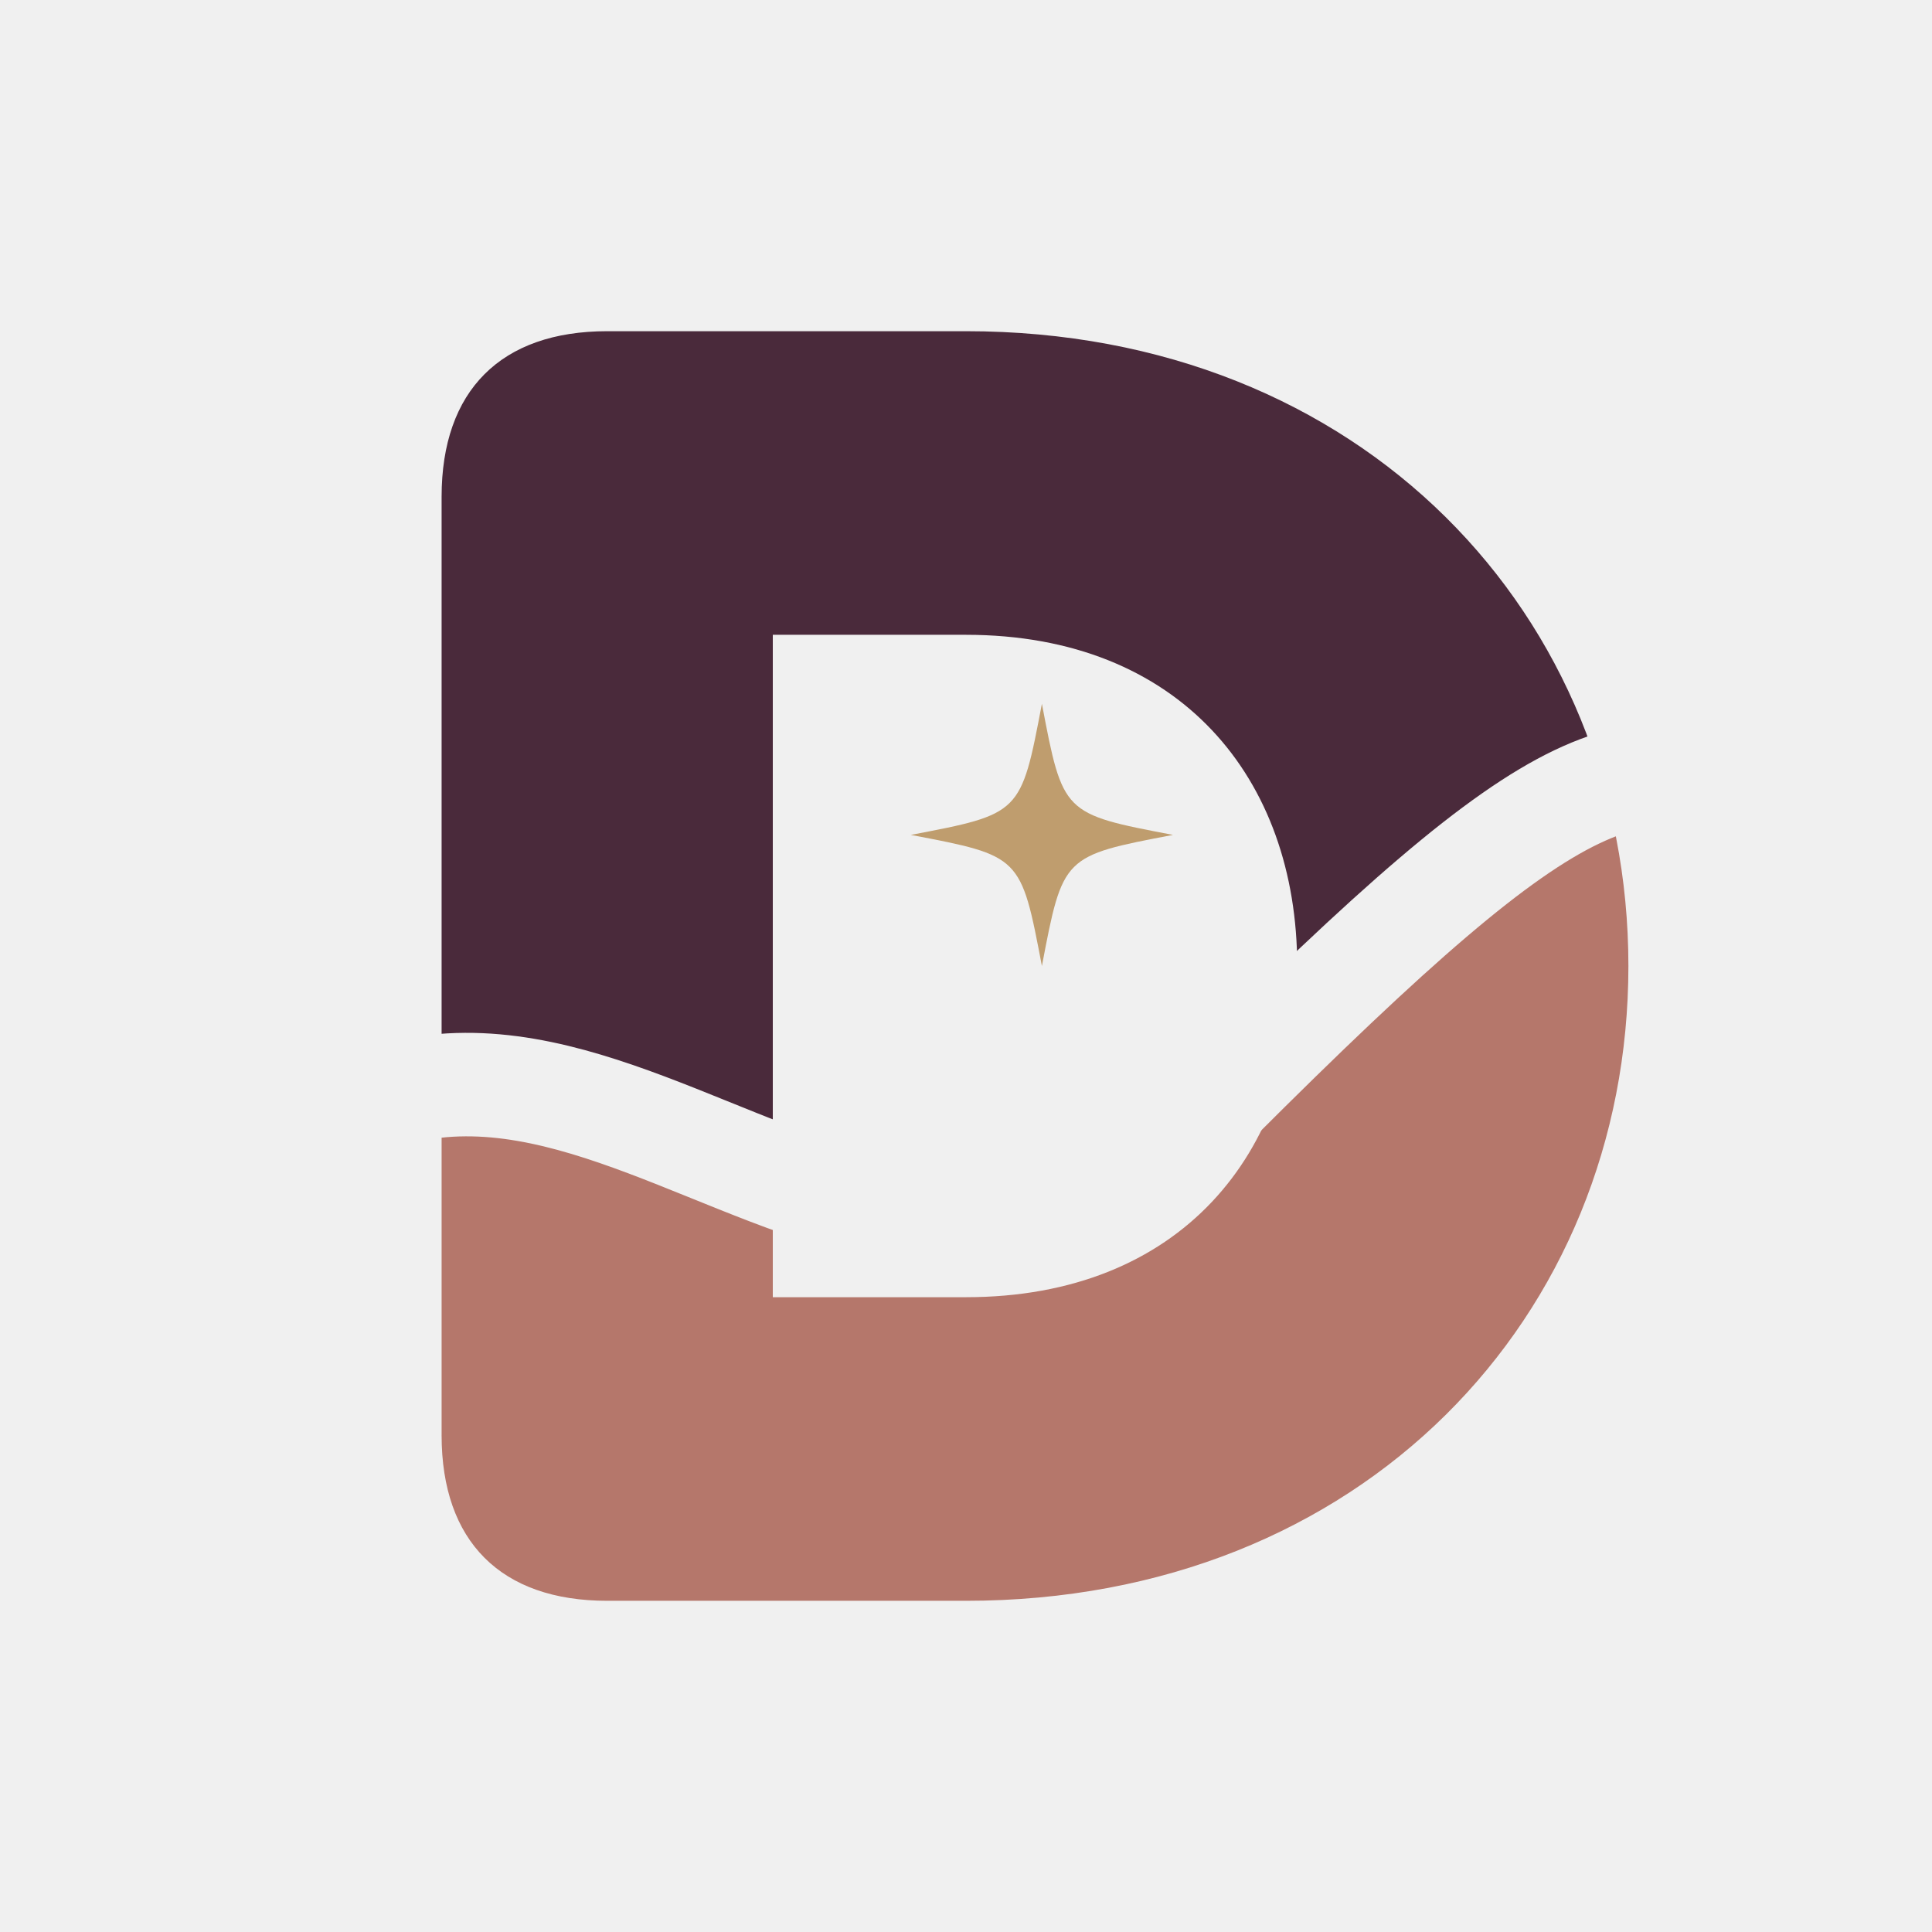
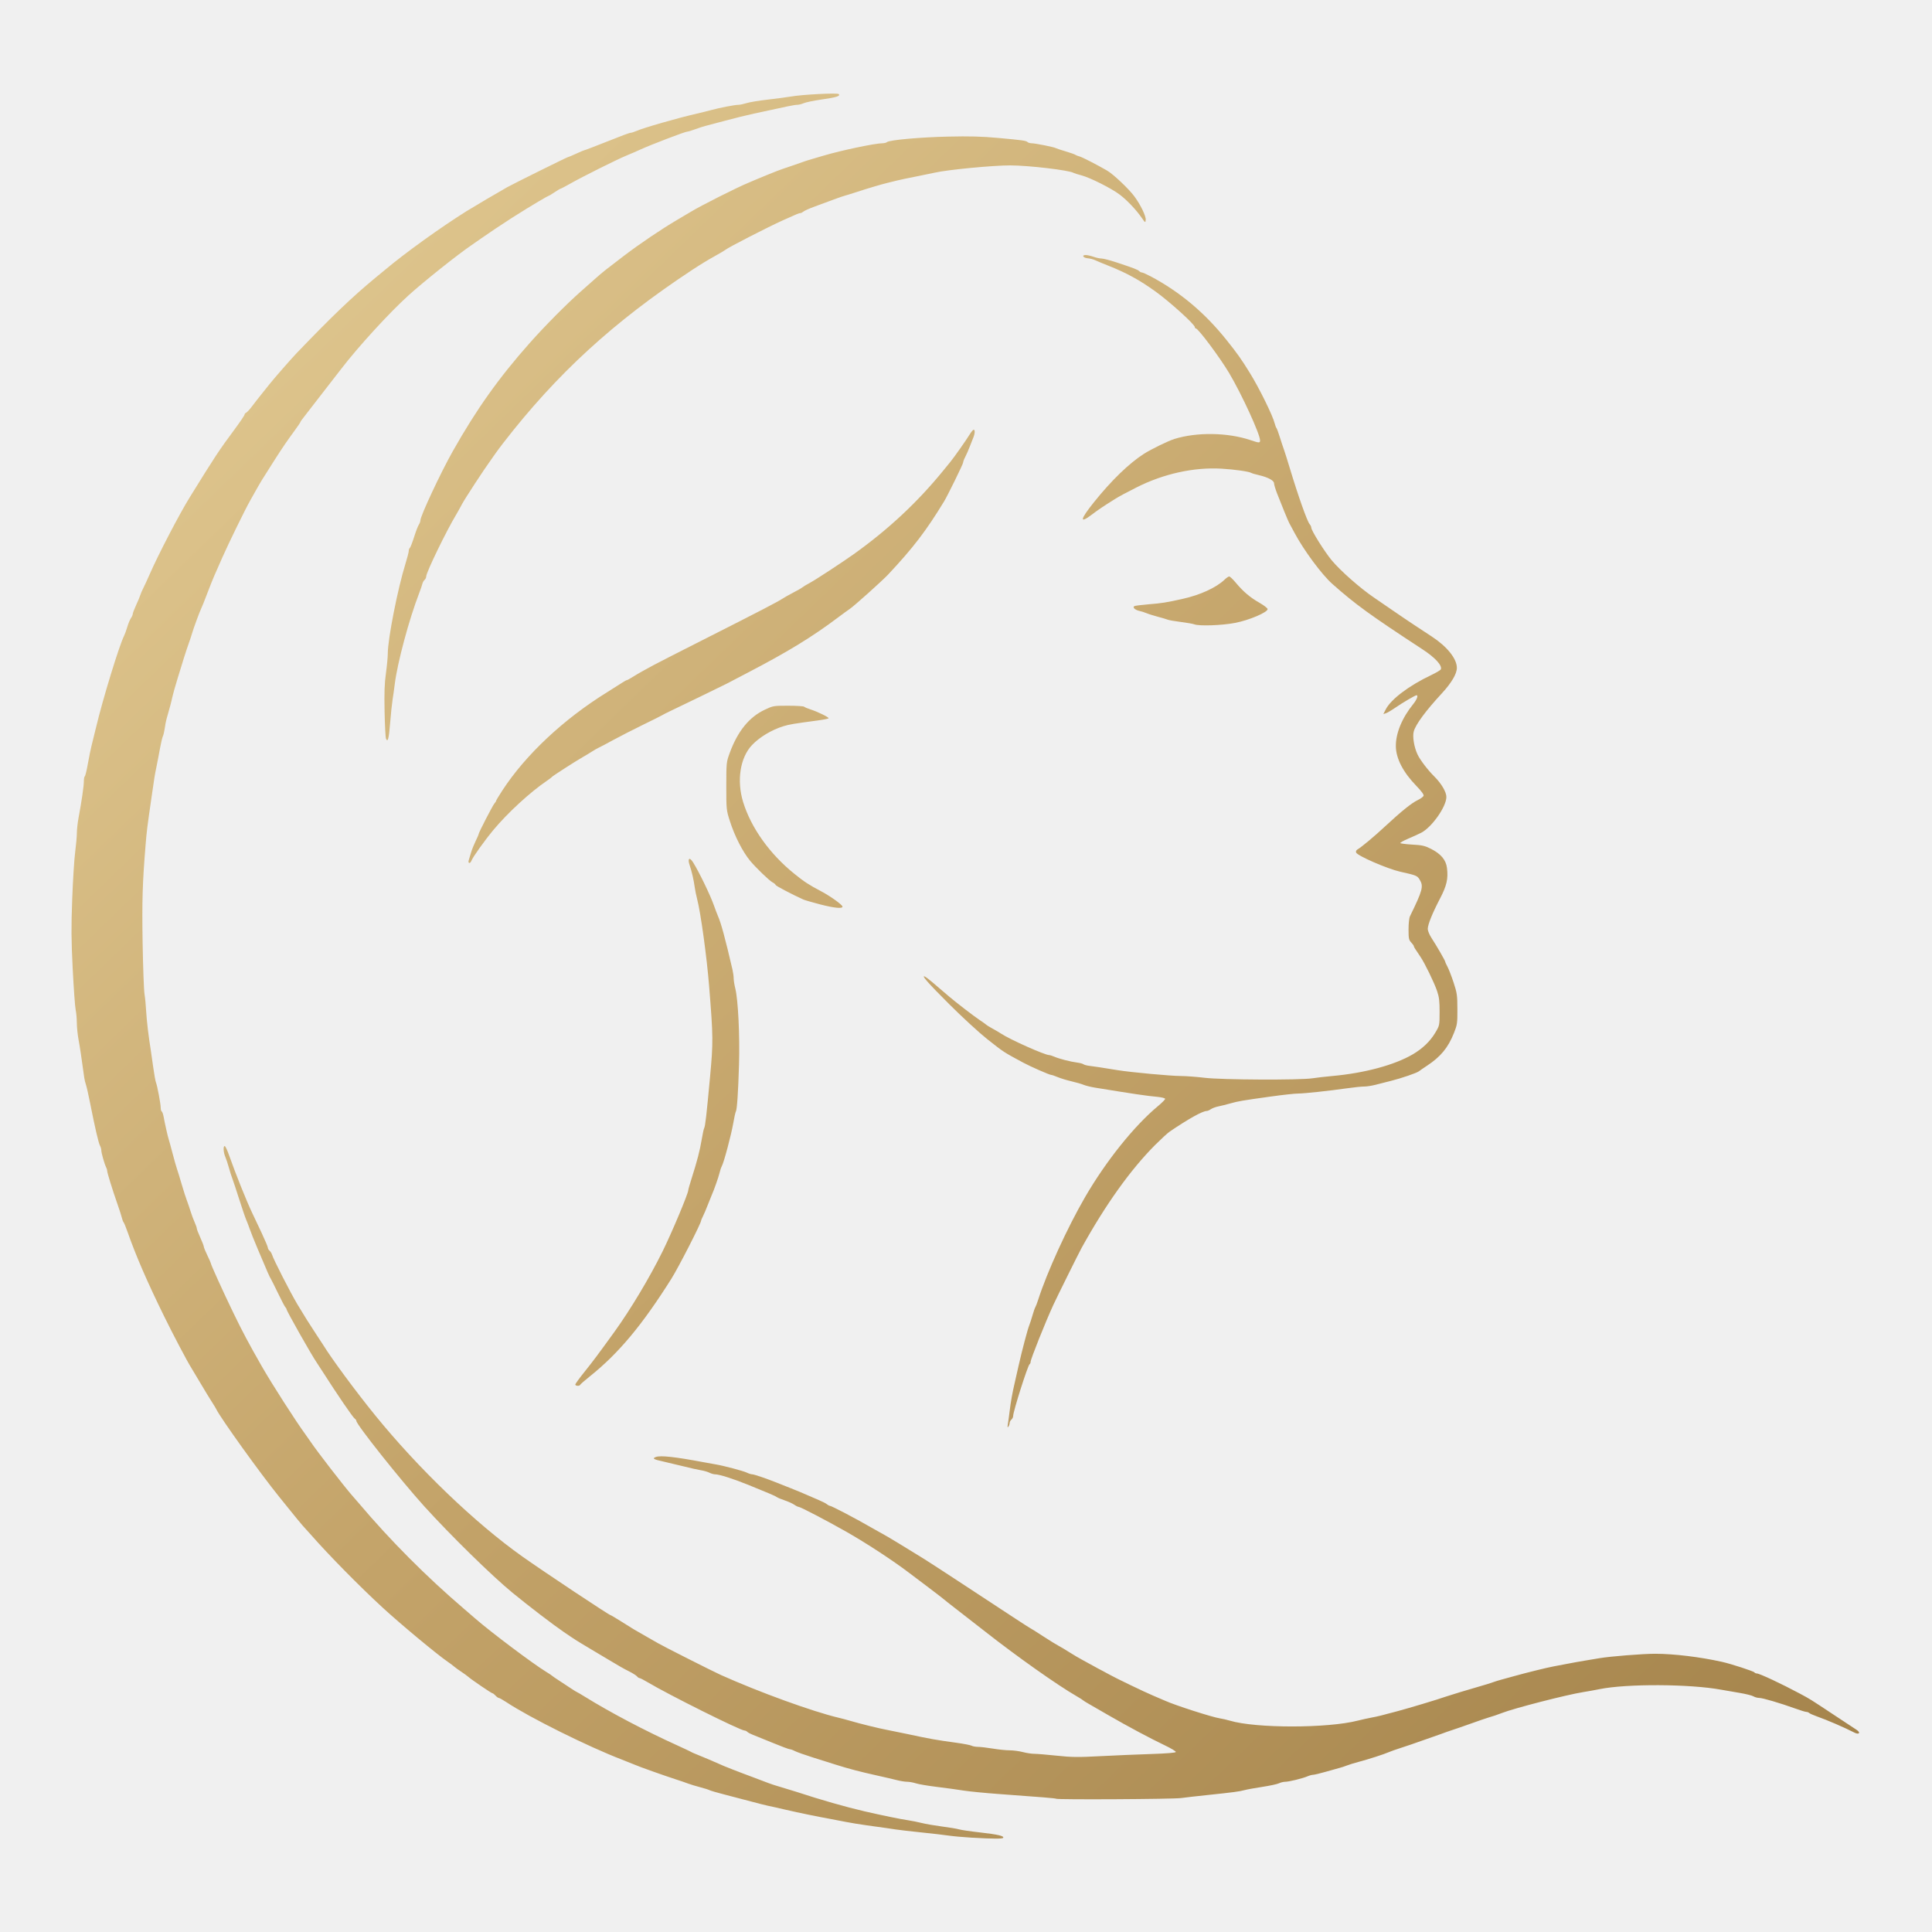
- <svg xmlns="http://www.w3.org/2000/svg" viewBox="0 0 140 140" width="140" height="140">
-   <g transform="translate(10.00 10.00) scale(1)">
-     <defs>
-       <mask id="mi1" maskUnits="userSpaceOnUse" x="0" y="0" width="120" height="120">
-         <path d="M34 14H60C88.7 14 108 34.6 108 60S88.7 106 60 106H34C26.3 106 22 101.7 22 94V26C22 18.3 26.3 14 34 14Z M46 36H60C75.5 36 84 46.4 84 60S75.5 84 60 84H46Z" fill="#fff" fill-rule="evenodd" />
-         <path d="M6 78C30 50 52 96 78 70S108 44 120 48" fill="none" stroke="#000" stroke-width="7.5" stroke-linecap="round" />
-       </mask>
-     </defs>
-     <g mask="url(#mi1)">
-       <rect x="0" y="0" width="120" height="120" fill="#4A2A3B" />
-       <path d="M6 78C30 50 52 96 78 70S108 44 120 48V130H6Z" fill="#B5776B" />
-     </g>
-     <path d="M65.50 41.00C67.02 48.98 67.02 48.98 75.00 50.50C67.02 52.02 67.02 52.02 65.50 60.00C63.98 52.02 63.98 52.02 56.00 50.50C63.98 48.98 63.98 48.98 65.50 41.00Z" fill="#BF9D6E" />
-   </g>
+ <svg xmlns="http://www.w3.org/2000/svg" viewBox="0 0 553.0 553.0" role="img" aria-label="Dermaflow Rental">
+   <defs>
+     <linearGradient id="dfi" x1="0" y1="0" x2="1" y2="1">
+       <stop offset="0" stop-color="#E6CF98" />
+       <stop offset=".5" stop-color="#C4A46A" />
+       <stop offset="1" stop-color="#A3824A" />
+     </linearGradient>
+   </defs>
+   <path transform="translate(-322.00 -6.00)" fill="url(#dfi)" d="M600.00 531.99 C597.71 531.86 594.78 531.59 593.50 531.40 C592.22 531.21 588.77 530.81 585.83 530.51 C582.90 530.21 579.52 529.82 578.33 529.64 C576.05 529.29 575.95 529.28 570.17 528.48 C568.15 528.20 565.45 527.76 564.17 527.50 C562.88 527.24 561.01 526.88 560.00 526.70 C555.90 525.96 550.61 524.87 546.83 523.99 C544.63 523.48 542.38 522.97 541.83 522.87 C541.28 522.76 539.11 522.22 537.00 521.65 C534.89 521.09 531.49 520.20 529.44 519.67 C527.40 519.15 525.45 518.58 525.11 518.41 C524.77 518.24 523.52 517.85 522.33 517.54 C521.14 517.22 519.64 516.77 519.00 516.53 C518.36 516.28 516.78 515.74 515.50 515.33 C512.10 514.23 504.99 511.70 503.83 511.18 C503.28 510.94 501.56 510.25 500.00 509.65 C490.44 506.00 473.50 497.58 466.87 493.17 C465.89 492.53 464.95 492.00 464.77 492.00 C464.59 492.00 464.17 491.70 463.83 491.33 C463.50 490.97 463.11 490.67 462.96 490.67 C462.68 490.67 456.84 486.70 456.00 485.93 C455.72 485.68 454.83 485.03 454.01 484.49 C453.19 483.95 452.27 483.28 451.96 483.00 C451.65 482.72 450.85 482.12 450.18 481.67 C447.04 479.51 436.73 470.94 431.49 466.12 C425.01 460.16 416.07 451.08 411.17 445.49 C409.88 444.03 408.74 442.76 408.63 442.67 C408.52 442.57 407.77 441.68 406.95 440.67 C406.14 439.66 403.88 436.86 401.93 434.46 C396.56 427.83 385.04 411.78 383.89 409.33 C383.76 409.06 383.22 408.16 382.68 407.33 C382.14 406.51 380.63 404.03 379.33 401.83 C378.02 399.63 376.81 397.61 376.64 397.33 C375.57 395.64 371.52 387.95 369.01 382.83 C364.12 372.88 360.89 365.42 358.48 358.54 C358.04 357.28 357.55 356.08 357.38 355.87 C357.22 355.67 357.01 355.12 356.91 354.67 C356.82 354.21 356.21 352.33 355.57 350.50 C354.12 346.34 352.66 341.64 352.67 341.08 C352.67 340.85 352.53 340.40 352.36 340.08 C351.91 339.20 351.00 336.01 351.00 335.27 C351.00 334.92 350.83 334.30 350.61 333.90 C350.19 333.12 349.17 328.71 347.81 321.83 C347.34 319.45 346.80 317.05 346.61 316.50 C346.41 315.95 346.20 315.05 346.12 314.50 C345.21 307.91 344.89 305.78 344.48 303.58 C344.22 302.15 343.99 299.98 343.99 298.74 C343.98 297.51 343.83 295.82 343.65 295.00 C343.47 294.18 343.10 288.93 342.81 283.33 C342.39 274.95 342.37 271.44 342.67 263.33 C342.87 257.93 343.25 251.86 343.52 249.85 C343.78 247.84 344.00 245.40 344.00 244.44 C344.00 243.47 344.22 241.51 344.48 240.09 C345.35 235.47 346.00 230.99 346.00 229.66 C346.00 228.95 346.12 228.30 346.27 228.20 C346.43 228.11 346.82 226.49 347.15 224.60 C347.48 222.71 347.97 220.34 348.23 219.33 C348.49 218.33 349.07 216.00 349.50 214.17 C351.40 206.17 356.14 190.69 357.51 188.00 C357.74 187.54 358.16 186.38 358.45 185.41 C358.73 184.45 359.20 183.33 359.48 182.92 C359.77 182.52 360.00 181.98 360.00 181.73 C360.00 181.48 360.43 180.35 360.95 179.22 C361.48 178.09 362.02 176.79 362.16 176.33 C362.30 175.87 362.68 174.97 363.02 174.33 C363.35 173.69 364.18 171.89 364.86 170.33 C367.34 164.66 373.37 153.08 376.32 148.33 C383.77 136.30 384.59 135.05 389.24 128.77 C390.76 126.71 392.00 124.87 392.00 124.67 C392.00 124.47 392.20 124.24 392.44 124.14 C392.68 124.05 393.47 123.19 394.19 122.24 C394.90 121.28 396.22 119.60 397.11 118.50 C397.99 117.40 398.96 116.20 399.25 115.83 C400.44 114.32 405.34 108.72 406.82 107.17 C416.83 96.72 422.81 90.99 429.33 85.61 C430.53 84.63 431.80 83.57 432.17 83.27 C438.01 78.36 447.99 71.18 455.51 66.46 C457.48 65.23 464.64 61.01 467.17 59.59 C468.98 58.58 484.27 51.00 484.50 51.00 C484.62 51.00 485.70 50.55 486.89 50.00 C488.07 49.45 489.14 49.00 489.25 49.00 C489.42 49.00 491.60 48.16 500.51 44.66 C501.43 44.30 502.36 44.00 502.58 44.00 C502.80 44.00 503.47 43.78 504.07 43.52 C506.16 42.59 515.93 39.79 521.50 38.51 C522.78 38.22 524.58 37.77 525.50 37.52 C527.80 36.88 532.34 36.00 533.34 36.00 C533.80 36.00 534.84 35.78 535.67 35.52 C536.49 35.25 539.27 34.79 541.83 34.50 C544.40 34.20 547.32 33.82 548.33 33.64 C551.55 33.06 561.67 32.54 562.06 32.92 C562.63 33.49 561.48 33.86 557.17 34.48 C554.97 34.79 552.67 35.27 552.07 35.53 C551.47 35.79 550.62 36.00 550.19 36.00 C549.46 36.00 547.88 36.32 537.83 38.51 C535.82 38.95 532.14 39.85 529.67 40.52 C527.19 41.18 524.64 41.85 524.00 42.02 C523.36 42.18 522.01 42.62 521.00 42.99 C520.00 43.36 518.98 43.67 518.74 43.67 C518.11 43.67 508.27 47.43 505.17 48.86 C504.25 49.28 502.53 50.03 501.33 50.52 C498.67 51.61 488.75 56.56 485.26 58.54 C483.85 59.34 482.59 60.00 482.48 60.00 C482.36 60.00 481.60 60.45 480.78 61.00 C479.97 61.55 479.23 62.00 479.13 62.00 C479.04 62.00 477.66 62.77 476.07 63.72 C473.46 65.27 472.13 66.08 468.33 68.49 C466.05 69.94 461.48 73.00 459.83 74.17 C458.92 74.82 457.64 75.71 457.00 76.14 C453.05 78.82 443.42 86.49 439.00 90.48 C433.45 95.49 424.53 105.24 419.60 111.67 C418.97 112.49 416.70 115.42 414.56 118.17 C412.42 120.92 410.45 123.47 410.18 123.83 C409.91 124.20 409.31 124.97 408.85 125.55 C408.38 126.12 408.00 126.68 408.00 126.78 C408.00 126.89 407.29 127.94 406.42 129.13 C404.12 132.27 402.87 134.10 400.59 137.67 C396.94 143.38 396.66 143.84 395.03 146.75 C394.65 147.44 394.01 148.56 393.62 149.25 C392.25 151.65 387.42 161.53 385.67 165.50 C384.70 167.70 383.64 170.10 383.32 170.83 C382.99 171.57 382.10 173.82 381.33 175.83 C380.57 177.85 379.80 179.77 379.62 180.10 C379.23 180.85 377.40 185.81 377.01 187.17 C376.86 187.72 376.41 189.07 376.02 190.17 C375.63 191.27 375.03 193.07 374.69 194.17 C374.35 195.27 373.52 197.97 372.84 200.17 C372.16 202.37 371.47 204.83 371.30 205.64 C371.03 206.94 370.70 208.20 369.66 211.83 C369.50 212.38 369.27 213.58 369.15 214.50 C369.02 215.42 368.78 216.42 368.62 216.74 C368.46 217.05 368.08 218.63 367.79 220.24 C367.50 221.85 367.05 224.22 366.78 225.50 C366.25 228.08 366.22 228.31 365.33 234.50 C364.10 243.04 363.99 243.89 363.66 248.00 C362.78 258.70 362.63 263.80 362.82 275.83 C362.94 282.80 363.18 289.40 363.36 290.50 C363.54 291.60 363.76 293.85 363.84 295.50 C363.98 298.10 364.53 302.73 365.17 306.67 C365.27 307.31 365.59 309.48 365.86 311.50 C366.14 313.52 366.49 315.47 366.64 315.83 C367.02 316.75 368.00 321.97 368.00 323.06 C368.00 323.56 368.13 324.04 368.30 324.14 C368.46 324.24 368.69 324.89 368.82 325.58 C369.15 327.41 370.04 331.42 370.26 332.00 C370.36 332.28 370.85 334.07 371.36 336.00 C371.86 337.93 372.44 339.95 372.63 340.50 C372.83 341.05 373.45 343.07 374.01 345.00 C374.58 346.93 375.25 349.03 375.51 349.67 C375.76 350.31 376.22 351.66 376.53 352.67 C376.84 353.68 377.38 355.12 377.72 355.87 C378.06 356.62 378.33 357.41 378.33 357.63 C378.33 357.84 378.78 359.01 379.33 360.22 C379.88 361.43 380.33 362.60 380.33 362.82 C380.33 363.04 380.78 364.14 381.33 365.28 C381.88 366.41 382.33 367.43 382.33 367.54 C382.33 367.95 385.87 375.74 388.82 381.83 C391.46 387.28 393.18 390.51 396.95 397.11 C399.91 402.27 406.65 412.78 409.59 416.80 C410.00 417.37 410.60 418.22 410.92 418.70 C412.70 421.36 420.40 431.32 422.74 434.00 C423.47 434.82 424.38 435.88 424.78 436.35 C433.70 446.91 444.06 457.31 454.81 466.50 C455.88 467.42 457.38 468.70 458.13 469.36 C462.57 473.22 474.60 482.26 478.33 484.53 C479.16 485.03 479.91 485.53 480.00 485.64 C480.09 485.75 481.07 486.42 482.17 487.13 C483.27 487.84 484.81 488.86 485.59 489.38 C486.38 489.90 487.08 490.33 487.14 490.33 C487.21 490.33 488.22 490.92 489.38 491.64 C496.69 496.17 506.66 501.42 516.00 505.65 C517.74 506.44 519.39 507.22 519.67 507.38 C519.94 507.54 520.39 507.76 520.67 507.86 C522.10 508.42 527.57 510.73 528.00 510.96 C528.64 511.31 533.57 513.24 537.83 514.81 C539.67 515.49 541.54 516.20 542.00 516.39 C542.46 516.59 544.03 517.09 545.50 517.52 C546.97 517.95 548.92 518.54 549.83 518.84 C557.11 521.23 563.95 523.18 569.50 524.47 C574.36 525.59 579.80 526.71 581.78 526.99 C582.91 527.16 584.73 527.52 585.83 527.80 C586.93 528.08 589.56 528.53 591.67 528.81 C593.77 529.08 595.95 529.45 596.50 529.62 C597.05 529.79 599.75 530.19 602.50 530.50 C607.58 531.07 609.47 531.51 609.14 532.04 C608.94 532.36 606.31 532.35 600.00 531.99 Z  M624.31 520.86 C624.16 520.72 620.12 520.38 607.83 519.50 C603.98 519.22 599.48 518.78 597.83 518.52 C596.18 518.25 592.73 517.78 590.17 517.47 C587.60 517.15 584.90 516.70 584.17 516.45 C583.43 516.21 582.32 516.01 581.69 516.00 C581.06 516.00 579.71 515.79 578.69 515.52 C577.67 515.26 575.03 514.65 572.83 514.16 C568.19 513.13 564.84 512.25 561.33 511.14 C559.96 510.70 556.96 509.76 554.67 509.04 C552.38 508.32 550.05 507.49 549.50 507.20 C548.95 506.91 548.27 506.67 548.00 506.67 C547.73 506.66 545.48 505.82 543.00 504.79 C540.52 503.77 538.01 502.74 537.41 502.52 C536.80 502.29 536.14 501.94 535.92 501.72 C535.71 501.51 535.34 501.33 535.10 501.33 C533.91 501.33 513.24 491.02 507.29 487.46 C506.26 486.84 505.26 486.33 505.08 486.33 C504.90 486.33 504.56 486.11 504.34 485.84 C504.12 485.57 503.16 484.96 502.22 484.48 C500.42 483.58 499.50 483.05 495.76 480.81 C494.52 480.06 492.26 478.71 490.73 477.81 C486.97 475.57 486.77 475.44 483.43 473.17 C480.33 471.06 473.40 465.76 468.67 461.88 C462.77 457.04 450.94 445.44 443.45 437.17 C436.68 429.68 424.00 413.73 424.00 412.71 C424.00 412.52 423.81 412.25 423.58 412.10 C423.02 411.74 418.71 405.43 414.06 398.17 C413.48 397.25 412.84 396.28 412.65 396.00 C411.12 393.78 404.00 381.19 404.00 380.71 C404.00 380.57 403.85 380.31 403.66 380.13 C403.47 379.94 402.53 378.14 401.57 376.14 C400.60 374.14 399.67 372.28 399.50 372.00 C399.14 371.45 398.64 370.31 395.84 363.67 C394.79 361.19 393.71 358.49 393.44 357.67 C393.16 356.84 392.72 355.69 392.46 355.11 C392.20 354.52 391.31 351.90 390.47 349.27 C389.63 346.65 388.75 343.97 388.50 343.33 C388.25 342.69 387.80 341.27 387.50 340.17 C387.19 339.07 386.73 337.67 386.47 337.07 C385.92 335.79 385.84 333.89 386.35 334.06 C386.54 334.12 387.12 335.37 387.63 336.84 C389.48 342.08 392.43 349.45 394.18 353.17 C394.61 354.08 395.80 356.60 396.82 358.75 C397.83 360.91 398.67 362.88 398.67 363.13 C398.67 363.38 398.89 363.77 399.15 363.99 C399.42 364.21 399.74 364.72 399.86 365.11 C400.31 366.57 404.99 375.73 407.13 379.35 C408.98 382.45 410.82 385.38 412.64 388.12 C413.48 389.38 414.32 390.66 414.50 390.96 C416.94 394.93 423.82 404.25 429.30 411.00 C441.71 426.30 457.99 441.94 471.49 451.51 C477.68 455.90 496.39 468.33 496.80 468.33 C496.90 468.33 498.23 469.12 499.75 470.08 C503.51 472.45 503.43 472.40 506.83 474.33 C508.48 475.26 510.06 476.16 510.33 476.33 C511.46 477.03 526.00 484.38 528.33 485.43 C539.34 490.37 554.55 495.89 562.00 497.66 C562.82 497.85 564.25 498.23 565.17 498.50 C568.15 499.38 573.45 500.69 575.85 501.14 C577.14 501.39 579.62 501.89 581.35 502.26 C588.36 503.76 589.89 504.03 595.67 504.82 C597.77 505.11 599.76 505.49 600.08 505.67 C600.40 505.85 601.22 506.00 601.91 506.01 C602.60 506.01 604.52 506.23 606.17 506.50 C607.82 506.78 610.00 507.00 611.01 507.00 C612.03 507.00 613.72 507.22 614.78 507.50 C615.84 507.78 617.32 508.00 618.07 508.00 C618.82 508.00 621.70 508.24 624.47 508.53 C628.81 508.99 630.55 509.01 637.17 508.66 C641.38 508.44 647.90 508.17 651.64 508.05 C655.90 507.91 658.49 507.70 658.56 507.48 C658.63 507.29 657.21 506.43 655.42 505.58 C651.12 503.52 644.85 500.17 639.50 497.08 C637.12 495.70 634.49 494.19 633.67 493.72 C632.84 493.25 632.09 492.78 632.00 492.67 C631.91 492.56 631.08 492.04 630.17 491.51 C624.74 488.39 613.20 480.24 604.06 473.07 C601.18 470.82 597.43 467.89 595.71 466.57 C593.99 465.25 592.40 463.99 592.18 463.78 C591.95 463.57 589.76 461.88 587.30 460.03 C584.84 458.18 582.53 456.44 582.17 456.16 C577.60 452.68 569.88 447.63 564.17 444.39 C558.63 441.25 551.12 437.33 550.64 437.33 C550.44 437.33 549.87 437.06 549.38 436.72 C548.90 436.38 547.68 435.82 546.67 435.48 C545.66 435.14 544.64 434.72 544.39 434.54 C543.92 434.19 542.46 433.56 536.17 431.01 C531.88 429.27 527.88 428.00 526.70 428.00 C526.30 428.00 525.56 427.79 525.07 427.54 C524.57 427.29 523.49 426.97 522.67 426.84 C521.84 426.71 519.52 426.19 517.50 425.68 C515.48 425.18 512.93 424.57 511.83 424.33 C509.03 423.72 508.61 423.46 509.72 423.04 C511.05 422.54 515.16 422.98 523.33 424.52 C524.71 424.77 526.28 425.06 526.83 425.15 C529.00 425.50 534.89 427.06 535.78 427.52 C536.30 427.78 537.00 428.00 537.33 428.00 C537.84 428.00 541.47 429.24 544.17 430.32 C544.53 430.47 546.26 431.15 548.00 431.84 C549.74 432.52 551.92 433.42 552.83 433.84 C553.75 434.25 555.32 434.93 556.33 435.35 C557.34 435.77 558.40 436.31 558.69 436.56 C558.98 436.80 559.34 437.00 559.49 437.00 C559.99 437.00 566.97 440.66 572.00 443.57 C573.56 444.47 575.06 445.31 575.33 445.44 C575.82 445.67 582.15 449.51 586.39 452.15 C588.62 453.54 598.48 459.99 612.49 469.21 C614.68 470.65 616.61 471.89 616.77 471.96 C616.94 472.02 618.67 473.11 620.62 474.38 C622.57 475.64 624.54 476.86 625.00 477.08 C625.46 477.31 626.81 478.11 628.00 478.87 C629.19 479.63 630.92 480.65 631.83 481.13 C632.75 481.62 634.10 482.36 634.83 482.77 C635.57 483.19 636.84 483.88 637.67 484.30 C638.49 484.73 639.39 485.21 639.67 485.38 C641.06 486.19 649.82 490.41 652.00 491.31 C653.38 491.89 654.95 492.56 655.50 492.81 C658.37 494.11 668.93 497.51 671.17 497.85 C671.90 497.96 673.18 498.26 674.00 498.50 C681.43 500.73 702.02 500.72 710.67 498.49 C711.68 498.23 713.40 497.85 714.50 497.64 C716.39 497.29 717.22 497.08 721.92 495.82 C725.70 494.80 733.52 492.45 735.83 491.63 C737.07 491.20 742.74 489.48 745.74 488.63 C746.98 488.29 748.55 487.79 749.24 487.54 C749.93 487.29 751.10 486.93 751.83 486.74 C752.57 486.55 754.22 486.10 755.50 485.73 C758.81 484.80 764.90 483.30 766.67 482.98 C767.49 482.83 769.29 482.49 770.67 482.22 C772.04 481.95 774.22 481.56 775.50 481.35 C776.78 481.15 778.72 480.82 779.81 480.63 C782.79 480.11 792.43 479.34 795.83 479.36 C801.21 479.38 808.55 480.27 814.83 481.66 C817.44 482.23 823.97 484.36 824.18 484.70 C824.29 484.86 824.60 485.00 824.87 485.00 C825.63 485.00 831.94 487.96 837.17 490.76 C840.25 492.42 839.85 492.17 846.97 496.88 C849.98 498.87 852.88 500.78 853.41 501.13 C854.68 501.95 854.14 502.62 852.78 501.92 C849.76 500.38 845.11 498.38 842.00 497.27 C840.99 496.91 840.02 496.48 839.85 496.31 C839.68 496.14 839.31 496.00 839.03 496.00 C838.76 496.00 837.33 495.57 835.85 495.03 C831.49 493.46 826.52 492.00 825.55 492.00 C825.05 492.00 824.31 491.80 823.90 491.55 C823.50 491.30 821.67 490.85 819.83 490.54 C818.00 490.24 815.68 489.84 814.67 489.65 C805.66 487.99 787.57 487.91 779.83 489.49 C778.55 489.75 776.45 490.13 775.17 490.33 C770.44 491.08 755.38 494.95 751.83 496.34 C750.68 496.79 749.21 497.29 748.00 497.63 C747.36 497.82 745.11 498.59 743.00 499.35 C740.89 500.10 738.57 500.91 737.83 501.14 C737.10 501.37 736.27 501.65 736.00 501.76 C735.73 501.88 733.55 502.65 731.17 503.48 C728.78 504.32 726.38 505.16 725.83 505.35 C725.28 505.55 723.86 506.02 722.67 506.40 C721.48 506.78 720.05 507.29 719.50 507.53 C718.16 508.12 713.71 509.56 710.83 510.32 C709.55 510.66 708.05 511.12 707.50 511.35 C706.95 511.57 706.05 511.87 705.50 512.01 C704.95 512.16 703.15 512.66 701.50 513.13 C699.85 513.61 698.22 513.99 697.88 514.00 C697.54 514.00 696.79 514.20 696.22 514.45 C694.80 515.06 690.93 516.00 689.85 516.00 C689.36 516.00 688.56 516.20 688.07 516.44 C687.57 516.68 685.44 517.14 683.33 517.46 C681.23 517.78 678.90 518.20 678.17 518.40 C676.71 518.80 675.07 519.01 667.50 519.81 C664.75 520.09 661.40 520.48 660.06 520.66 C657.76 520.98 624.61 521.16 624.31 520.86 Z  M610.48 413.67 C610.59 413.03 610.81 411.38 610.98 410.00 C611.29 407.39 611.79 404.56 612.40 402.00 C612.59 401.18 613.10 398.93 613.53 397.00 C614.49 392.72 616.14 386.46 616.61 385.33 C616.80 384.88 617.21 383.60 617.53 382.50 C617.85 381.40 618.21 380.35 618.34 380.17 C618.47 379.98 618.84 379.01 619.17 378.00 C621.69 370.13 627.51 357.39 632.57 348.67 C638.56 338.35 646.62 328.28 653.45 322.60 C654.58 321.66 655.50 320.73 655.50 320.53 C655.50 320.33 654.54 320.08 653.33 319.96 C650.10 319.66 646.78 319.17 635.33 317.30 C634.14 317.10 632.72 316.75 632.17 316.51 C631.62 316.28 630.04 315.82 628.67 315.50 C627.29 315.18 625.51 314.63 624.71 314.29 C623.91 313.95 623.08 313.67 622.87 313.67 C622.40 313.67 616.99 311.30 614.91 310.18 C609.20 307.11 609.36 307.21 604.50 303.37 C602.30 301.63 597.48 297.20 593.79 293.52 C587.48 287.23 585.35 284.78 586.89 285.61 C587.39 285.88 589.67 287.78 593.68 291.25 C595.40 292.74 600.80 296.90 602.33 297.91 C603.34 298.58 604.24 299.22 604.33 299.34 C604.43 299.45 605.17 299.91 605.99 300.36 C606.82 300.80 607.97 301.48 608.55 301.86 C611.11 303.56 621.08 308.00 622.31 308.00 C622.54 308.00 623.21 308.21 623.78 308.46 C625.12 309.05 628.40 309.90 630.29 310.14 C631.10 310.24 631.92 310.46 632.13 310.63 C632.33 310.79 633.10 311.00 633.83 311.08 C635.10 311.23 637.10 311.53 642.00 312.33 C645.75 312.93 657.05 313.98 660.00 313.99 C661.56 314.00 664.63 314.23 666.82 314.50 C671.55 315.09 694.17 315.20 697.67 314.64 C698.86 314.46 701.41 314.16 703.33 313.99 C712.58 313.16 721.14 310.85 726.39 307.78 C729.21 306.12 731.35 304.06 732.83 301.58 C734.04 299.55 734.05 299.52 734.06 295.69 C734.07 292.59 733.93 291.41 733.34 289.67 C732.57 287.36 729.81 281.68 728.60 279.90 C726.95 277.47 726.67 277.02 726.67 276.78 C726.67 276.65 726.33 276.18 725.92 275.75 C725.26 275.04 725.17 274.60 725.17 272.03 C725.17 270.42 725.34 268.74 725.56 268.30 C729.22 260.81 729.52 259.69 728.35 257.77 C727.67 256.65 727.37 256.53 722.78 255.51 C719.10 254.68 710.51 250.95 710.16 250.02 C710.04 249.72 710.19 249.36 710.51 249.17 C711.77 248.42 715.37 245.42 718.53 242.47 C723.13 238.20 726.01 235.88 727.78 235.02 C728.60 234.63 729.36 234.07 729.47 233.79 C729.60 233.46 728.89 232.48 727.42 230.96 C723.64 227.07 721.60 223.15 721.54 219.67 C721.47 215.92 723.30 211.47 726.56 207.47 C727.56 206.23 728.01 205.00 727.46 205.00 C727.09 205.00 723.56 207.07 721.45 208.52 C720.32 209.30 719.07 210.04 718.67 210.16 L717.96 210.39 L718.62 209.09 C720.12 206.15 725.27 202.26 731.72 199.20 C733.12 198.53 734.34 197.80 734.42 197.58 C734.84 196.47 732.80 194.24 729.21 191.89 C714.11 182.01 709.98 179.01 703.38 173.16 C700.33 170.46 695.17 163.48 692.52 158.50 C691.84 157.22 691.16 155.94 691.00 155.67 C690.69 155.10 688.84 150.59 687.54 147.24 C687.06 146.00 686.67 144.69 686.67 144.33 C686.67 143.54 684.92 142.60 682.33 142.00 C681.32 141.77 680.35 141.49 680.17 141.37 C679.50 140.96 675.41 140.37 671.67 140.15 C663.75 139.68 655.01 141.61 647.28 145.53 C644.19 147.09 642.33 148.09 641.17 148.82 C637.89 150.87 636.29 151.94 634.61 153.23 C630.89 156.06 631.08 154.79 635.13 149.74 C640.12 143.51 645.20 138.60 649.44 135.89 C651.55 134.55 656.35 132.21 658.17 131.64 C664.57 129.65 673.41 129.78 679.91 131.97 C682.43 132.82 682.67 132.83 682.67 132.06 C682.67 130.28 677.47 118.95 673.85 112.83 C671.20 108.36 664.96 100.00 664.28 100.00 C664.13 100.00 664.00 99.84 664.00 99.64 C664.00 98.87 656.89 92.43 652.77 89.46 C648.16 86.14 644.41 84.09 639.17 82.02 C637.70 81.44 636.05 80.75 635.50 80.49 C634.95 80.23 633.99 79.98 633.36 79.93 C632.03 79.82 631.51 79.00 632.76 79.00 C633.21 79.00 634.22 79.23 635.00 79.50 C635.78 79.78 636.83 80.00 637.34 80.00 C637.84 80.00 639.81 80.52 641.71 81.15 C646.65 82.79 647.64 83.17 648.08 83.61 C648.29 83.82 648.65 84.00 648.87 84.00 C649.10 84.00 650.23 84.51 651.39 85.12 C659.76 89.58 666.80 95.48 673.05 103.29 C676.18 107.20 677.24 108.70 679.75 112.75 C682.42 117.06 686.34 125.02 686.85 127.18 C686.99 127.72 687.21 128.32 687.36 128.51 C687.50 128.69 687.95 129.89 688.34 131.17 C688.74 132.45 689.26 134.03 689.50 134.67 C689.73 135.31 690.49 137.71 691.18 140.00 C693.55 147.87 696.16 155.25 696.86 156.03 C697.12 156.32 697.33 156.77 697.33 157.03 C697.33 157.85 701.12 163.90 703.17 166.37 C705.70 169.41 711.41 174.43 715.33 177.08 C715.79 177.39 718.04 178.93 720.33 180.51 C722.62 182.09 725.55 184.07 726.83 184.91 C728.12 185.75 730.37 187.23 731.83 188.20 C736.22 191.08 739.00 194.55 739.00 197.16 C739.00 198.86 737.48 201.44 734.72 204.44 C730.09 209.45 727.25 213.30 726.67 215.33 C726.25 216.78 726.76 219.90 727.75 221.97 C728.49 223.54 730.71 226.44 732.56 228.27 C734.56 230.25 736.00 232.70 736.00 234.11 C736.00 236.88 731.85 242.78 728.79 244.36 C728.08 244.73 726.41 245.49 725.08 246.05 C723.75 246.61 722.74 247.18 722.82 247.32 C722.91 247.45 724.46 247.65 726.26 247.75 C729.04 247.90 729.86 248.09 731.54 248.94 C734.42 250.39 735.89 252.13 736.17 254.44 C736.56 257.50 736.10 259.52 734.17 263.21 C731.97 267.43 730.67 270.66 730.67 271.90 C730.67 272.42 731.16 273.60 731.76 274.51 C733.15 276.62 735.67 280.99 735.67 281.28 C735.67 281.41 735.97 282.07 736.34 282.76 C736.70 283.44 737.49 285.47 738.07 287.25 C739.05 290.22 739.14 290.87 739.15 294.83 C739.17 298.88 739.10 299.33 738.17 301.67 C736.50 305.88 734.34 308.50 730.40 311.08 C729.36 311.77 728.33 312.47 728.13 312.64 C727.55 313.11 723.13 314.63 720.17 315.37 C718.70 315.74 716.67 316.26 715.64 316.52 C714.62 316.78 713.20 317.00 712.48 317.00 C711.76 316.99 709.59 317.22 707.67 317.49 C702.33 318.25 695.34 319.00 693.49 319.01 C692.58 319.01 689.13 319.39 685.83 319.85 C677.49 321.01 676.44 321.19 674.17 321.83 C673.07 322.14 671.52 322.53 670.73 322.69 C669.94 322.85 668.97 323.21 668.58 323.49 C668.18 323.77 667.64 324.00 667.39 324.00 C666.21 324.00 662.12 326.28 656.79 329.91 C656.19 330.32 654.32 332.05 652.62 333.74 C645.56 340.84 638.47 350.76 631.60 363.17 C630.86 364.50 624.47 377.38 623.50 379.50 C621.24 384.41 617.00 395.03 617.00 395.78 C617.00 396.06 616.87 396.38 616.70 396.48 C616.19 396.79 612.00 409.99 612.00 411.28 C612.00 411.63 611.77 412.11 611.50 412.33 C611.23 412.56 611.00 412.99 610.99 413.29 C610.99 413.59 610.83 414.06 610.64 414.33 C610.37 414.71 610.34 414.54 610.48 413.67 Z  M486.67 402.30 C486.67 402.10 487.83 400.49 489.26 398.72 C491.64 395.76 493.29 393.55 497.90 387.17 C502.51 380.77 507.93 371.72 511.66 364.17 C514.32 358.77 519.00 347.63 519.00 346.68 C519.00 346.48 519.44 344.93 519.98 343.24 C521.55 338.31 522.31 335.37 522.84 332.22 C523.11 330.60 523.43 329.12 523.55 328.92 C523.86 328.42 524.21 325.36 525.23 314.33 C526.16 304.24 526.15 302.92 524.98 288.33 C524.31 279.92 522.56 267.21 521.54 263.33 C521.28 262.32 520.97 260.82 520.86 260.00 C520.57 257.88 520.01 255.41 519.42 253.72 C518.72 251.68 519.34 251.15 520.41 252.88 C522.11 255.60 525.32 262.24 526.35 265.17 C526.74 266.27 527.25 267.62 527.49 268.17 C528.40 270.22 529.60 274.66 531.67 283.59 C531.85 284.37 532.00 285.47 532.00 286.04 C532.00 286.61 532.21 287.92 532.47 288.95 C533.27 292.14 533.78 302.52 533.53 310.69 C533.29 318.77 532.96 323.64 532.62 324.17 C532.50 324.35 532.16 325.86 531.88 327.51 C531.30 330.84 529.19 338.79 528.59 339.83 C528.39 340.20 528.11 341.03 527.97 341.67 C527.73 342.76 526.36 346.68 525.68 348.17 C525.52 348.53 525.00 349.81 524.54 351.01 C524.08 352.20 523.47 353.63 523.19 354.17 C522.90 354.72 522.67 355.28 522.67 355.41 C522.66 356.17 516.21 368.78 514.18 372.00 C505.81 385.30 499.04 393.40 490.83 399.96 C489.36 401.13 488.12 402.22 488.06 402.38 C487.89 402.80 486.67 402.73 486.67 402.30 Z  M556.80 264.88 C554.58 264.30 552.40 263.67 551.96 263.48 C548.87 262.09 544.00 259.54 544.00 259.30 C544.00 259.15 543.59 258.80 543.08 258.53 C542.20 258.07 538.31 254.32 536.74 252.42 C534.59 249.83 532.30 245.36 530.92 241.04 C529.91 237.89 529.89 237.72 529.89 231.00 C529.90 224.26 529.91 224.13 530.88 221.49 C533.15 215.31 536.42 211.27 540.85 209.17 C543.27 208.02 543.39 208.00 547.59 208.00 C549.94 208.00 552.01 208.13 552.18 208.29 C552.36 208.45 553.10 208.77 553.83 209.00 C555.96 209.67 559.42 211.36 559.17 211.61 C559.05 211.73 557.65 212.01 556.06 212.22 C549.02 213.16 547.92 213.35 546.26 213.86 C542.88 214.90 539.44 216.96 537.25 219.26 C533.84 222.85 532.82 229.45 534.72 235.61 C536.99 242.95 542.31 250.41 549.32 256.07 C552.20 258.40 553.47 259.23 556.94 261.06 C559.66 262.49 563.11 264.96 563.14 265.50 C563.19 266.15 560.78 265.91 556.80 264.88 Z  M456.16 252.25 C456.29 251.84 456.59 250.83 456.84 250.00 C457.08 249.17 457.67 247.71 458.14 246.75 C458.61 245.79 459.00 244.89 459.00 244.75 C459.00 244.33 463.02 236.54 463.53 235.97 C463.79 235.68 464.00 235.35 464.00 235.22 C464.00 235.10 464.81 233.76 465.79 232.25 C472.44 222.05 483.26 211.90 495.69 204.19 C497.42 203.12 499.37 201.88 500.02 201.45 C500.67 201.02 501.31 200.67 501.44 200.67 C501.57 200.67 502.31 200.26 503.09 199.77 C503.87 199.28 505.10 198.55 505.83 198.15 C506.57 197.75 508.07 196.93 509.17 196.33 C510.27 195.73 517.08 192.25 524.31 188.60 C539.09 181.13 544.78 178.17 546.00 177.34 C546.46 177.03 547.81 176.27 549.00 175.65 C550.19 175.04 551.40 174.35 551.68 174.11 C551.97 173.88 552.94 173.29 553.85 172.81 C555.43 171.97 563.12 166.93 566.38 164.61 C576.30 157.52 584.59 149.78 592.00 140.69 C592.64 139.90 593.55 138.78 594.02 138.21 C595.09 136.91 598.60 131.93 599.62 130.25 C600.04 129.56 600.53 129.00 600.69 129.00 C601.14 129.00 601.07 130.15 600.53 131.41 C600.28 132.01 599.82 133.17 599.51 134.00 C599.20 134.83 598.66 136.05 598.31 136.73 C597.95 137.41 597.67 138.17 597.67 138.42 C597.67 138.82 593.25 147.84 592.24 149.50 C587.10 157.94 583.34 162.86 576.17 170.49 C574.45 172.31 566.47 179.47 565.25 180.28 C564.79 180.58 563.30 181.67 561.95 182.68 C554.63 188.21 547.42 192.62 536.05 198.53 C533.05 200.09 530.35 201.50 530.05 201.67 C529.42 202.01 515.53 208.76 513.50 209.70 C512.77 210.05 511.94 210.47 511.67 210.64 C511.39 210.82 508.84 212.10 506.00 213.48 C503.16 214.87 499.33 216.83 497.50 217.83 C495.67 218.84 493.84 219.80 493.43 219.98 C493.03 220.16 492.05 220.72 491.27 221.22 C490.48 221.73 489.41 222.37 488.90 222.65 C487.33 223.51 480.18 228.10 479.99 228.37 C479.90 228.51 479.22 229.03 478.49 229.52 C473.80 232.70 467.36 238.61 463.28 243.50 C460.75 246.53 457.31 251.34 456.91 252.42 C456.57 253.30 455.88 253.15 456.16 252.25 Z  M432.49 217.44 C432.34 217.11 432.16 213.61 432.08 209.67 C431.97 204.25 432.06 201.57 432.47 198.68 C432.76 196.58 433.00 194.03 433.00 193.01 C433.01 188.85 435.84 174.48 438.04 167.41 C438.57 165.71 439.00 164.04 439.00 163.68 C439.00 163.33 439.13 162.96 439.29 162.86 C439.45 162.76 440.00 161.36 440.51 159.76 C441.02 158.15 441.63 156.54 441.88 156.18 C442.13 155.81 442.33 155.26 442.33 154.95 C442.33 153.70 448.18 141.20 451.59 135.17 C458.40 123.11 464.78 114.14 473.63 104.17 C477.90 99.35 484.14 93.06 488.16 89.50 C489.61 88.22 491.65 86.42 492.68 85.50 C494.48 83.90 495.81 82.85 500.66 79.17 C505.24 75.69 511.23 71.65 515.67 69.03 C517.59 67.90 519.39 66.83 519.67 66.66 C522.32 65.01 533.17 59.54 536.33 58.27 C536.79 58.08 537.62 57.73 538.17 57.48 C538.72 57.24 540.14 56.64 541.33 56.17 C542.52 55.69 543.80 55.18 544.17 55.03 C545.02 54.69 546.66 54.12 549.17 53.28 C550.27 52.91 551.47 52.49 551.83 52.35 C552.20 52.20 553.32 51.84 554.33 51.55 C555.34 51.25 556.92 50.79 557.83 50.52 C562.83 49.04 572.44 47.02 574.52 47.01 C575.08 47.00 575.68 46.86 575.85 46.69 C576.47 46.08 585.28 45.28 593.33 45.10 C599.56 44.96 602.97 45.05 607.67 45.48 C614.83 46.13 615.72 46.26 616.15 46.69 C616.32 46.86 616.85 47.00 617.32 47.01 C618.31 47.01 623.68 48.09 624.17 48.38 C624.35 48.49 625.62 48.91 627.00 49.32 C628.38 49.73 629.65 50.18 629.83 50.32 C630.02 50.46 630.54 50.67 631.00 50.78 C631.68 50.94 635.84 53.07 638.83 54.79 C640.59 55.79 645.06 60.01 646.67 62.18 C648.46 64.59 650.06 67.90 649.94 68.95 C649.84 69.81 649.81 69.80 648.83 68.39 C647.26 66.11 644.68 63.38 642.57 61.76 C640.23 59.96 634.04 56.84 631.50 56.18 C630.49 55.92 629.50 55.60 629.31 55.49 C628.07 54.72 616.54 53.36 611.17 53.34 C606.27 53.33 593.32 54.57 589.67 55.40 C588.84 55.59 586.37 56.10 584.17 56.53 C581.97 56.96 579.49 57.48 578.67 57.69 C577.84 57.90 576.64 58.19 576.00 58.35 C574.36 58.74 570.28 59.95 567.33 60.92 C565.96 61.37 564.38 61.86 563.83 62.01 C562.90 62.27 561.15 62.90 555.00 65.19 C553.62 65.70 552.26 66.31 551.97 66.56 C551.68 66.80 551.28 67.00 551.07 67.00 C550.69 67.00 550.27 67.18 546.00 69.10 C541.73 71.03 530.60 76.74 529.67 77.49 C529.39 77.71 528.12 78.47 526.83 79.18 C524.87 80.25 522.33 81.80 520.00 83.34 C497.65 98.07 481.31 113.05 466.00 132.86 C465.18 133.93 464.24 135.18 463.92 135.65 C463.60 136.12 463.00 136.97 462.59 137.54 C460.56 140.33 455.09 148.69 454.23 150.32 C453.70 151.34 452.97 152.64 452.62 153.22 C449.83 157.82 444.00 169.83 444.00 170.97 C444.00 171.31 443.79 171.76 443.54 171.97 C443.28 172.18 443.00 172.69 442.90 173.09 C442.81 173.50 442.41 174.66 442.02 175.67 C439.10 183.22 435.76 195.64 434.99 201.83 C434.83 203.12 434.56 205.07 434.38 206.17 C434.20 207.27 433.88 210.27 433.68 212.83 C433.31 217.45 433.00 218.62 432.49 217.44 Z  M663.83 184.70 C663.47 184.55 661.74 184.25 660.00 184.03 C658.26 183.81 656.53 183.51 656.17 183.35 C655.80 183.20 654.52 182.82 653.33 182.51 C652.14 182.19 650.72 181.75 650.17 181.51 C649.61 181.28 648.69 180.98 648.11 180.86 C646.87 180.58 646.10 179.85 646.67 179.50 C646.88 179.37 648.72 179.14 650.77 178.97 C654.45 178.68 655.90 178.45 660.50 177.42 C665.54 176.30 670.10 174.21 672.48 171.94 C673.02 171.42 673.63 171.00 673.84 171.00 C674.06 171.00 674.88 171.79 675.69 172.75 C677.83 175.32 679.80 177.00 682.46 178.51 C683.77 179.26 684.83 180.08 684.83 180.35 C684.83 181.27 679.54 183.52 675.54 184.29 C671.77 185.02 665.24 185.25 663.83 184.70 Z" />
</svg>
